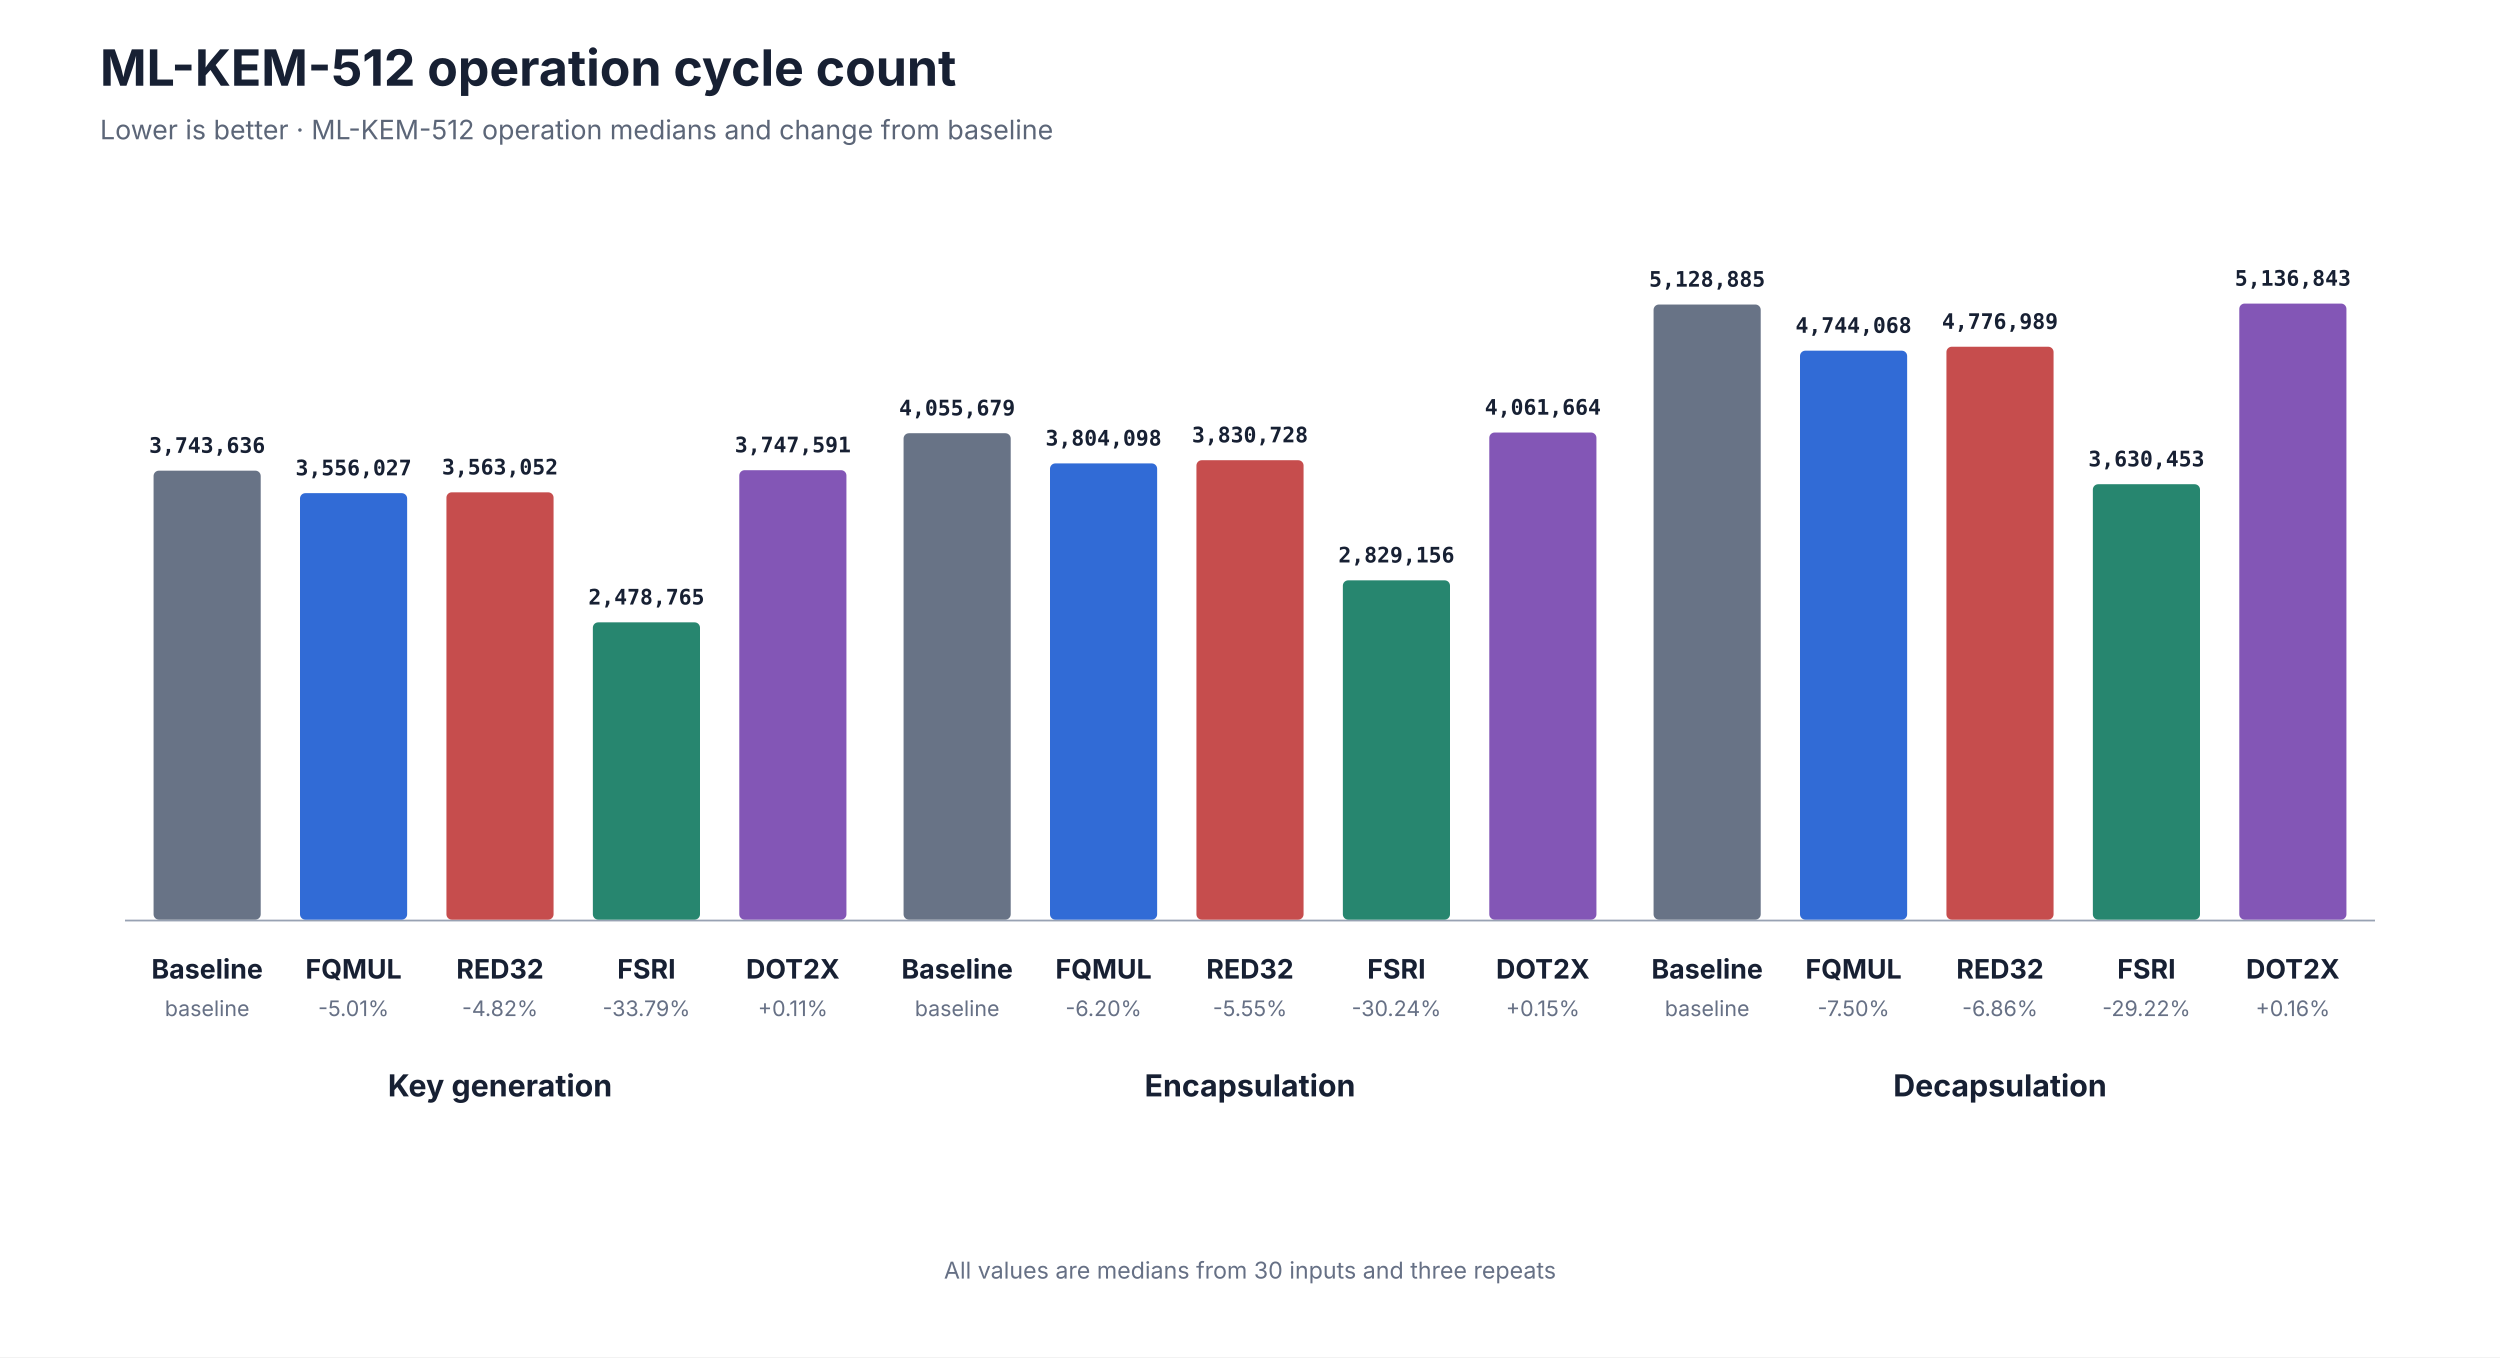
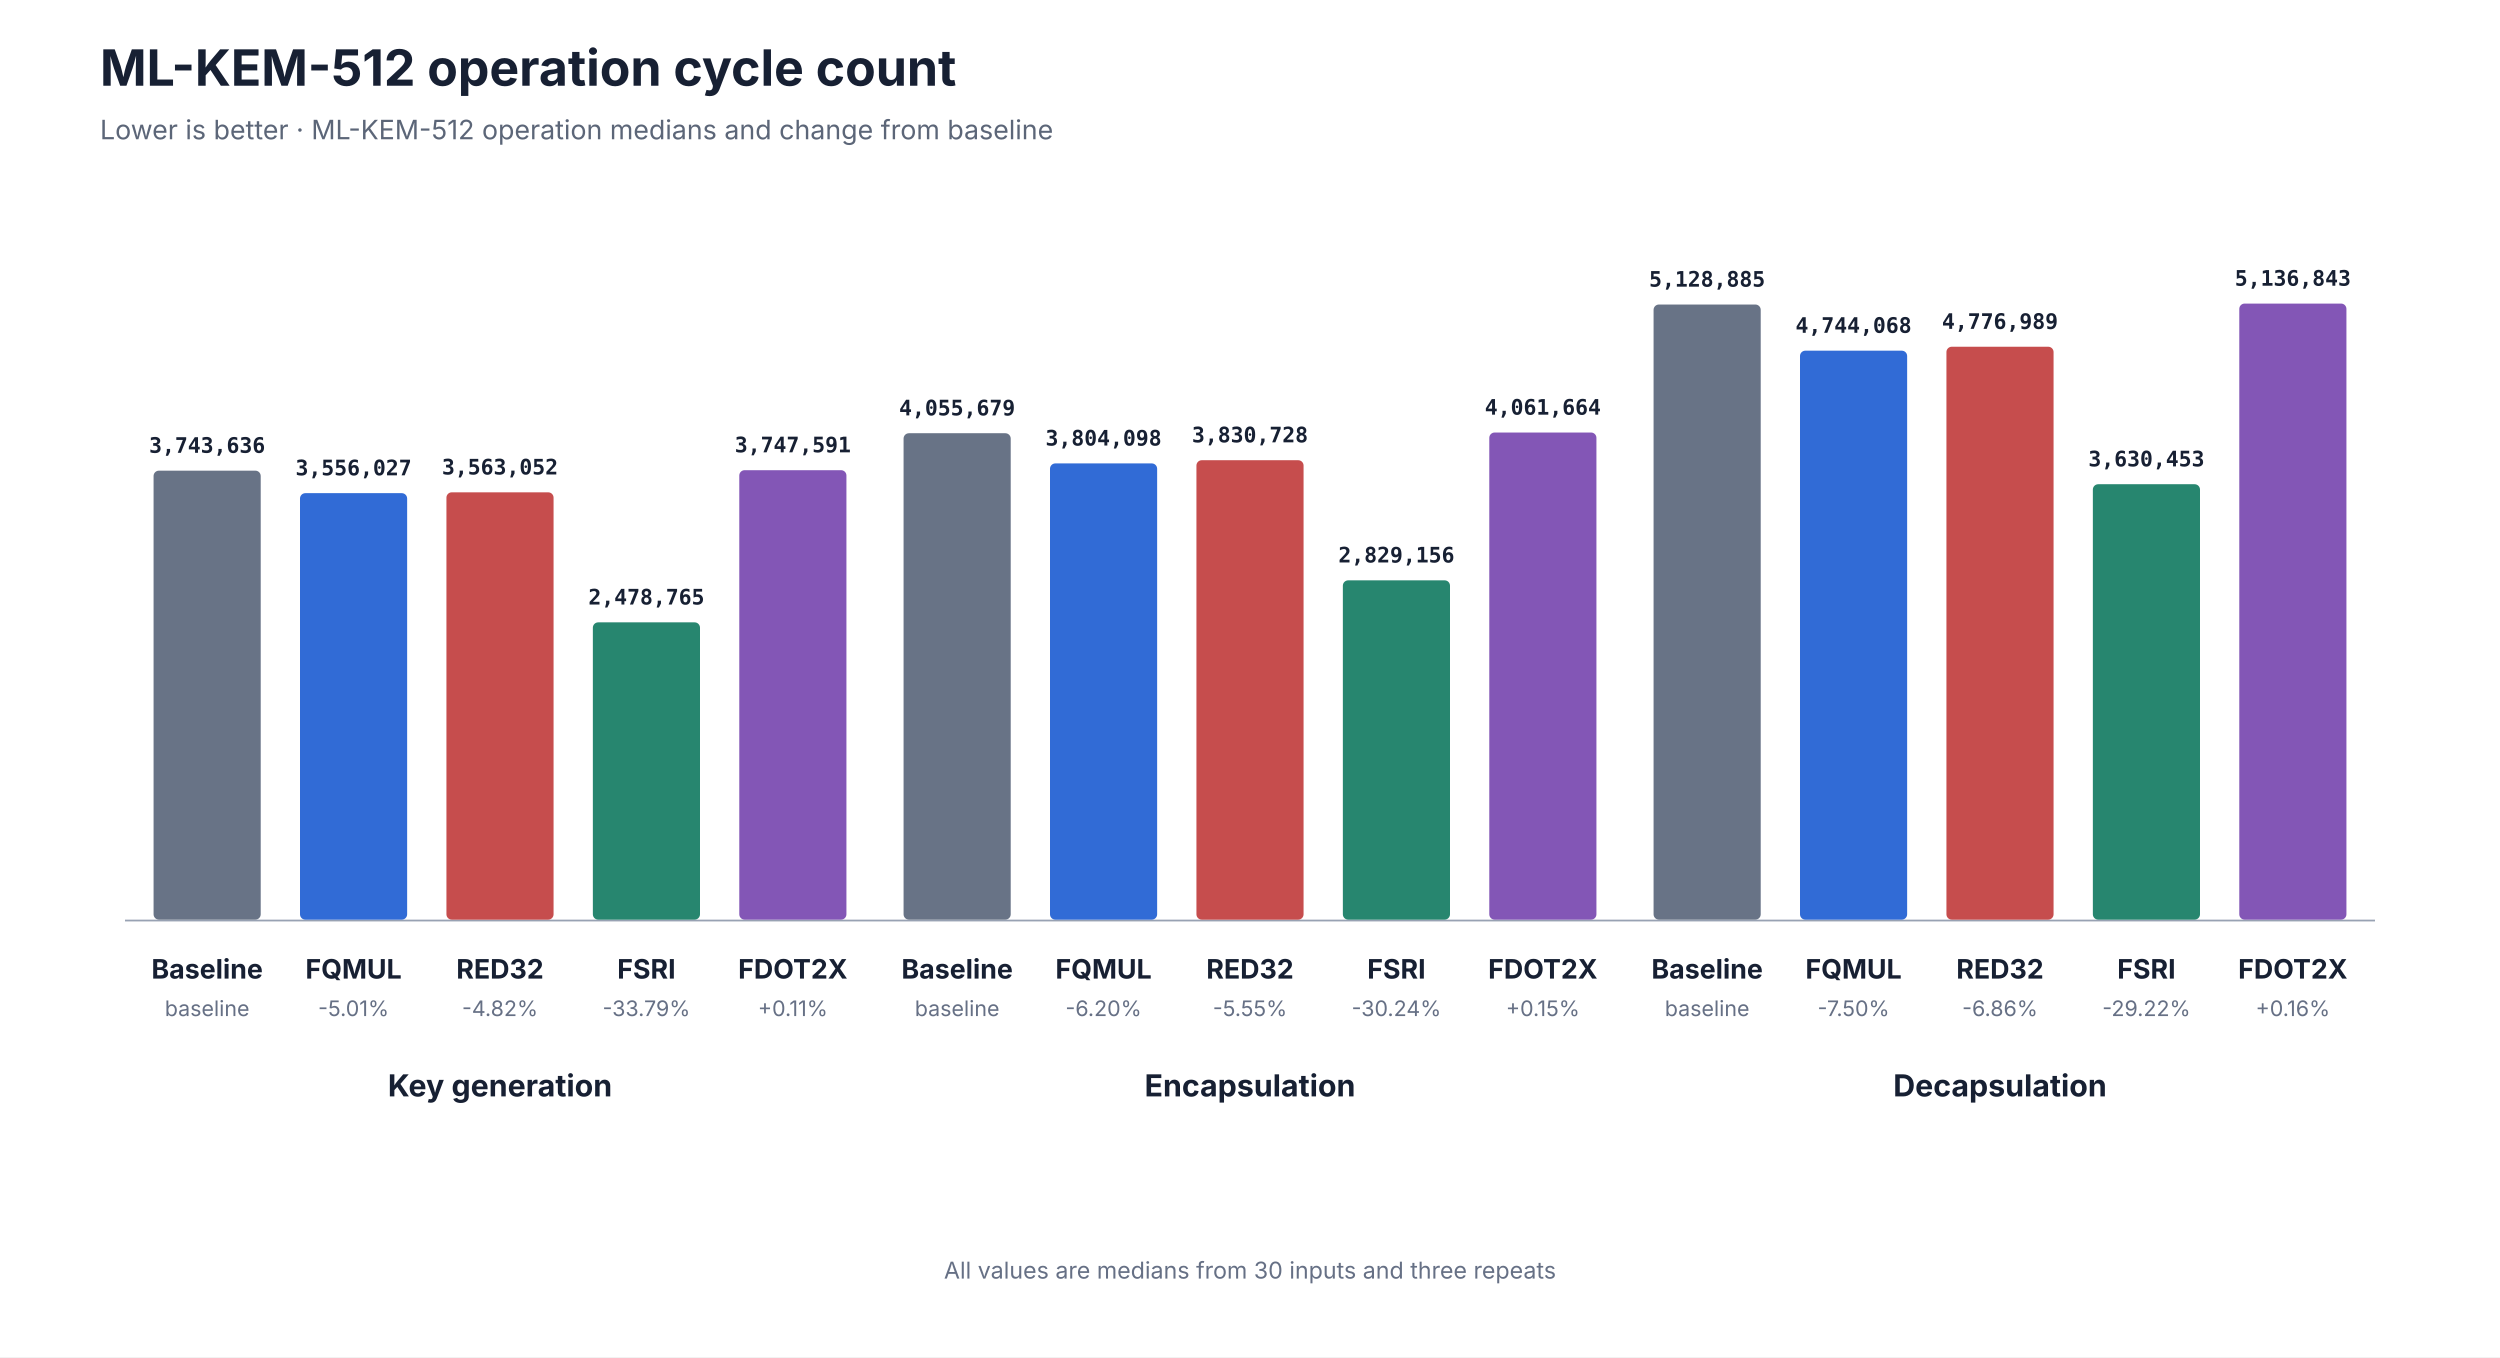
<svg xmlns="http://www.w3.org/2000/svg" width="1400" height="760" viewBox="0 0 1400 760" role="img" aria-labelledby="title desc">
  <rect width="1400" height="760" fill="white" />
  <style>text{font-family:system-ui,-apple-system,BlinkMacSystemFont,"Segoe UI",sans-serif;fill:#172033}.title{font-size:28px;font-weight:700}.subtitle{font-size:15px;fill:#5c6678}.variant{font-size:15px;font-weight:650}.group{font-size:17px;font-weight:650}.value{font-family:ui-monospace,"SFMono-Regular",Consolas,monospace;font-size:12px;font-weight:650}.change{font-size:12px;fill:#667085}.pending{font-size:12px;font-weight:650;fill:#8992a3;letter-spacing:.04em}.note{font-size:13px;fill:#667085}</style>
  <text x="56" y="48" class="title">ML-KEM-512 operation cycle count</text>
  <text x="56" y="78" class="subtitle">Lower is better · ML-KEM-512 operation medians and change from baseline</text>
  <path d="M70 515.5H1330" stroke="#98a2b3" stroke-width="1" />
  <rect x="86.00" y="263.57" width="60.00" height="251.43" rx="3" fill="#687386" />
  <text x="116.00" y="253.57" text-anchor="middle" class="value">3,743,636</text>
  <text x="116.00" y="548" text-anchor="middle" class="variant">Baseline</text>
  <text x="116.00" y="569" text-anchor="middle" class="change">baseline</text>
  <rect x="168.00" y="276.17" width="60.00" height="238.83" rx="3" fill="#316bd6" />
  <text x="198.00" y="266.17" text-anchor="middle" class="value">3,556,027</text>
  <text x="198.00" y="548" text-anchor="middle" class="variant">FQMUL</text>
  <text x="198.00" y="569" text-anchor="middle" class="change">-5.01%</text>
  <rect x="250.00" y="275.70" width="60.00" height="239.30" rx="3" fill="#c64d4d" />
  <text x="280.00" y="265.70" text-anchor="middle" class="value">3,563,052</text>
  <text x="280.00" y="548" text-anchor="middle" class="variant">RED32</text>
  <text x="280.00" y="569" text-anchor="middle" class="change">-4.82%</text>
  <rect x="332.00" y="348.52" width="60.00" height="166.48" rx="3" fill="#27866f" />
  <text x="362.00" y="338.52" text-anchor="middle" class="value">2,478,765</text>
  <text x="362.00" y="548" text-anchor="middle" class="variant">FSRI</text>
  <text x="362.00" y="569" text-anchor="middle" class="change">-33.79%</text>
  <rect x="414.00" y="263.30" width="60.00" height="251.70" rx="3" fill="#8356b6" />
  <text x="444.00" y="253.30" text-anchor="middle" class="value">3,747,591</text>
-   <text x="444.00" y="548" text-anchor="middle" class="variant">DOT2X</text>
+   <text x="444.00" y="548" text-anchor="middle" class="variant">FDOT2X</text>
  <text x="444.00" y="569" text-anchor="middle" class="change">+0.11%</text>
  <text x="280.00" y="614" text-anchor="middle" class="group">Key generation</text>
  <rect x="506.00" y="242.61" width="60.00" height="272.39" rx="3" fill="#687386" />
  <text x="536.00" y="232.61" text-anchor="middle" class="value">4,055,679</text>
  <text x="536.00" y="548" text-anchor="middle" class="variant">Baseline</text>
  <text x="536.00" y="569" text-anchor="middle" class="change">baseline</text>
  <rect x="588.00" y="259.51" width="60.00" height="255.49" rx="3" fill="#316bd6" />
  <text x="618.00" y="249.51" text-anchor="middle" class="value">3,804,098</text>
  <text x="618.00" y="548" text-anchor="middle" class="variant">FQMUL</text>
  <text x="618.00" y="569" text-anchor="middle" class="change">-6.20%</text>
  <rect x="670.00" y="257.72" width="60.00" height="257.28" rx="3" fill="#c64d4d" />
  <text x="700.00" y="247.72" text-anchor="middle" class="value">3,830,728</text>
  <text x="700.00" y="548" text-anchor="middle" class="variant">RED32</text>
  <text x="700.00" y="569" text-anchor="middle" class="change">-5.55%</text>
  <rect x="752.00" y="324.99" width="60.00" height="190.01" rx="3" fill="#27866f" />
  <text x="782.00" y="314.99" text-anchor="middle" class="value">2,829,156</text>
  <text x="782.00" y="548" text-anchor="middle" class="variant">FSRI</text>
  <text x="782.00" y="569" text-anchor="middle" class="change">-30.24%</text>
  <rect x="834.00" y="242.21" width="60.00" height="272.79" rx="3" fill="#8356b6" />
  <text x="864.00" y="232.21" text-anchor="middle" class="value">4,061,664</text>
-   <text x="864.00" y="548" text-anchor="middle" class="variant">DOT2X</text>
+   <text x="864.00" y="548" text-anchor="middle" class="variant">FDOT2X</text>
  <text x="864.00" y="569" text-anchor="middle" class="change">+0.15%</text>
  <text x="700.00" y="614" text-anchor="middle" class="group">Encapsulation</text>
  <rect x="926.00" y="170.53" width="60.00" height="344.47" rx="3" fill="#687386" />
  <text x="956.00" y="160.53" text-anchor="middle" class="value">5,128,885</text>
  <text x="956.00" y="548" text-anchor="middle" class="variant">Baseline</text>
  <text x="956.00" y="569" text-anchor="middle" class="change">baseline</text>
  <rect x="1008.00" y="196.38" width="60.00" height="318.62" rx="3" fill="#316bd6" />
  <text x="1038.00" y="186.38" text-anchor="middle" class="value">4,744,068</text>
  <text x="1038.00" y="548" text-anchor="middle" class="variant">FQMUL</text>
  <text x="1038.00" y="569" text-anchor="middle" class="change">-7.50%</text>
  <rect x="1090.00" y="194.17" width="60.00" height="320.83" rx="3" fill="#c64d4d" />
  <text x="1120.00" y="184.17" text-anchor="middle" class="value">4,776,989</text>
  <text x="1120.00" y="548" text-anchor="middle" class="variant">RED32</text>
  <text x="1120.00" y="569" text-anchor="middle" class="change">-6.86%</text>
  <rect x="1172.00" y="271.17" width="60.00" height="243.83" rx="3" fill="#27866f" />
  <text x="1202.00" y="261.17" text-anchor="middle" class="value">3,630,453</text>
  <text x="1202.00" y="548" text-anchor="middle" class="variant">FSRI</text>
  <text x="1202.00" y="569" text-anchor="middle" class="change">-29.22%</text>
  <rect x="1254.00" y="170.00" width="60.00" height="345.00" rx="3" fill="#8356b6" />
  <text x="1284.00" y="160.00" text-anchor="middle" class="value">5,136,843</text>
-   <text x="1284.00" y="548" text-anchor="middle" class="variant">DOT2X</text>
+   <text x="1284.00" y="548" text-anchor="middle" class="variant">FDOT2X</text>
  <text x="1284.00" y="569" text-anchor="middle" class="change">+0.16%</text>
  <text x="1120.00" y="614" text-anchor="middle" class="group">Decapsulation</text>
  <text x="700" y="716" text-anchor="middle" class="note">All values are medians from 30 inputs and three repeats</text>
</svg>
